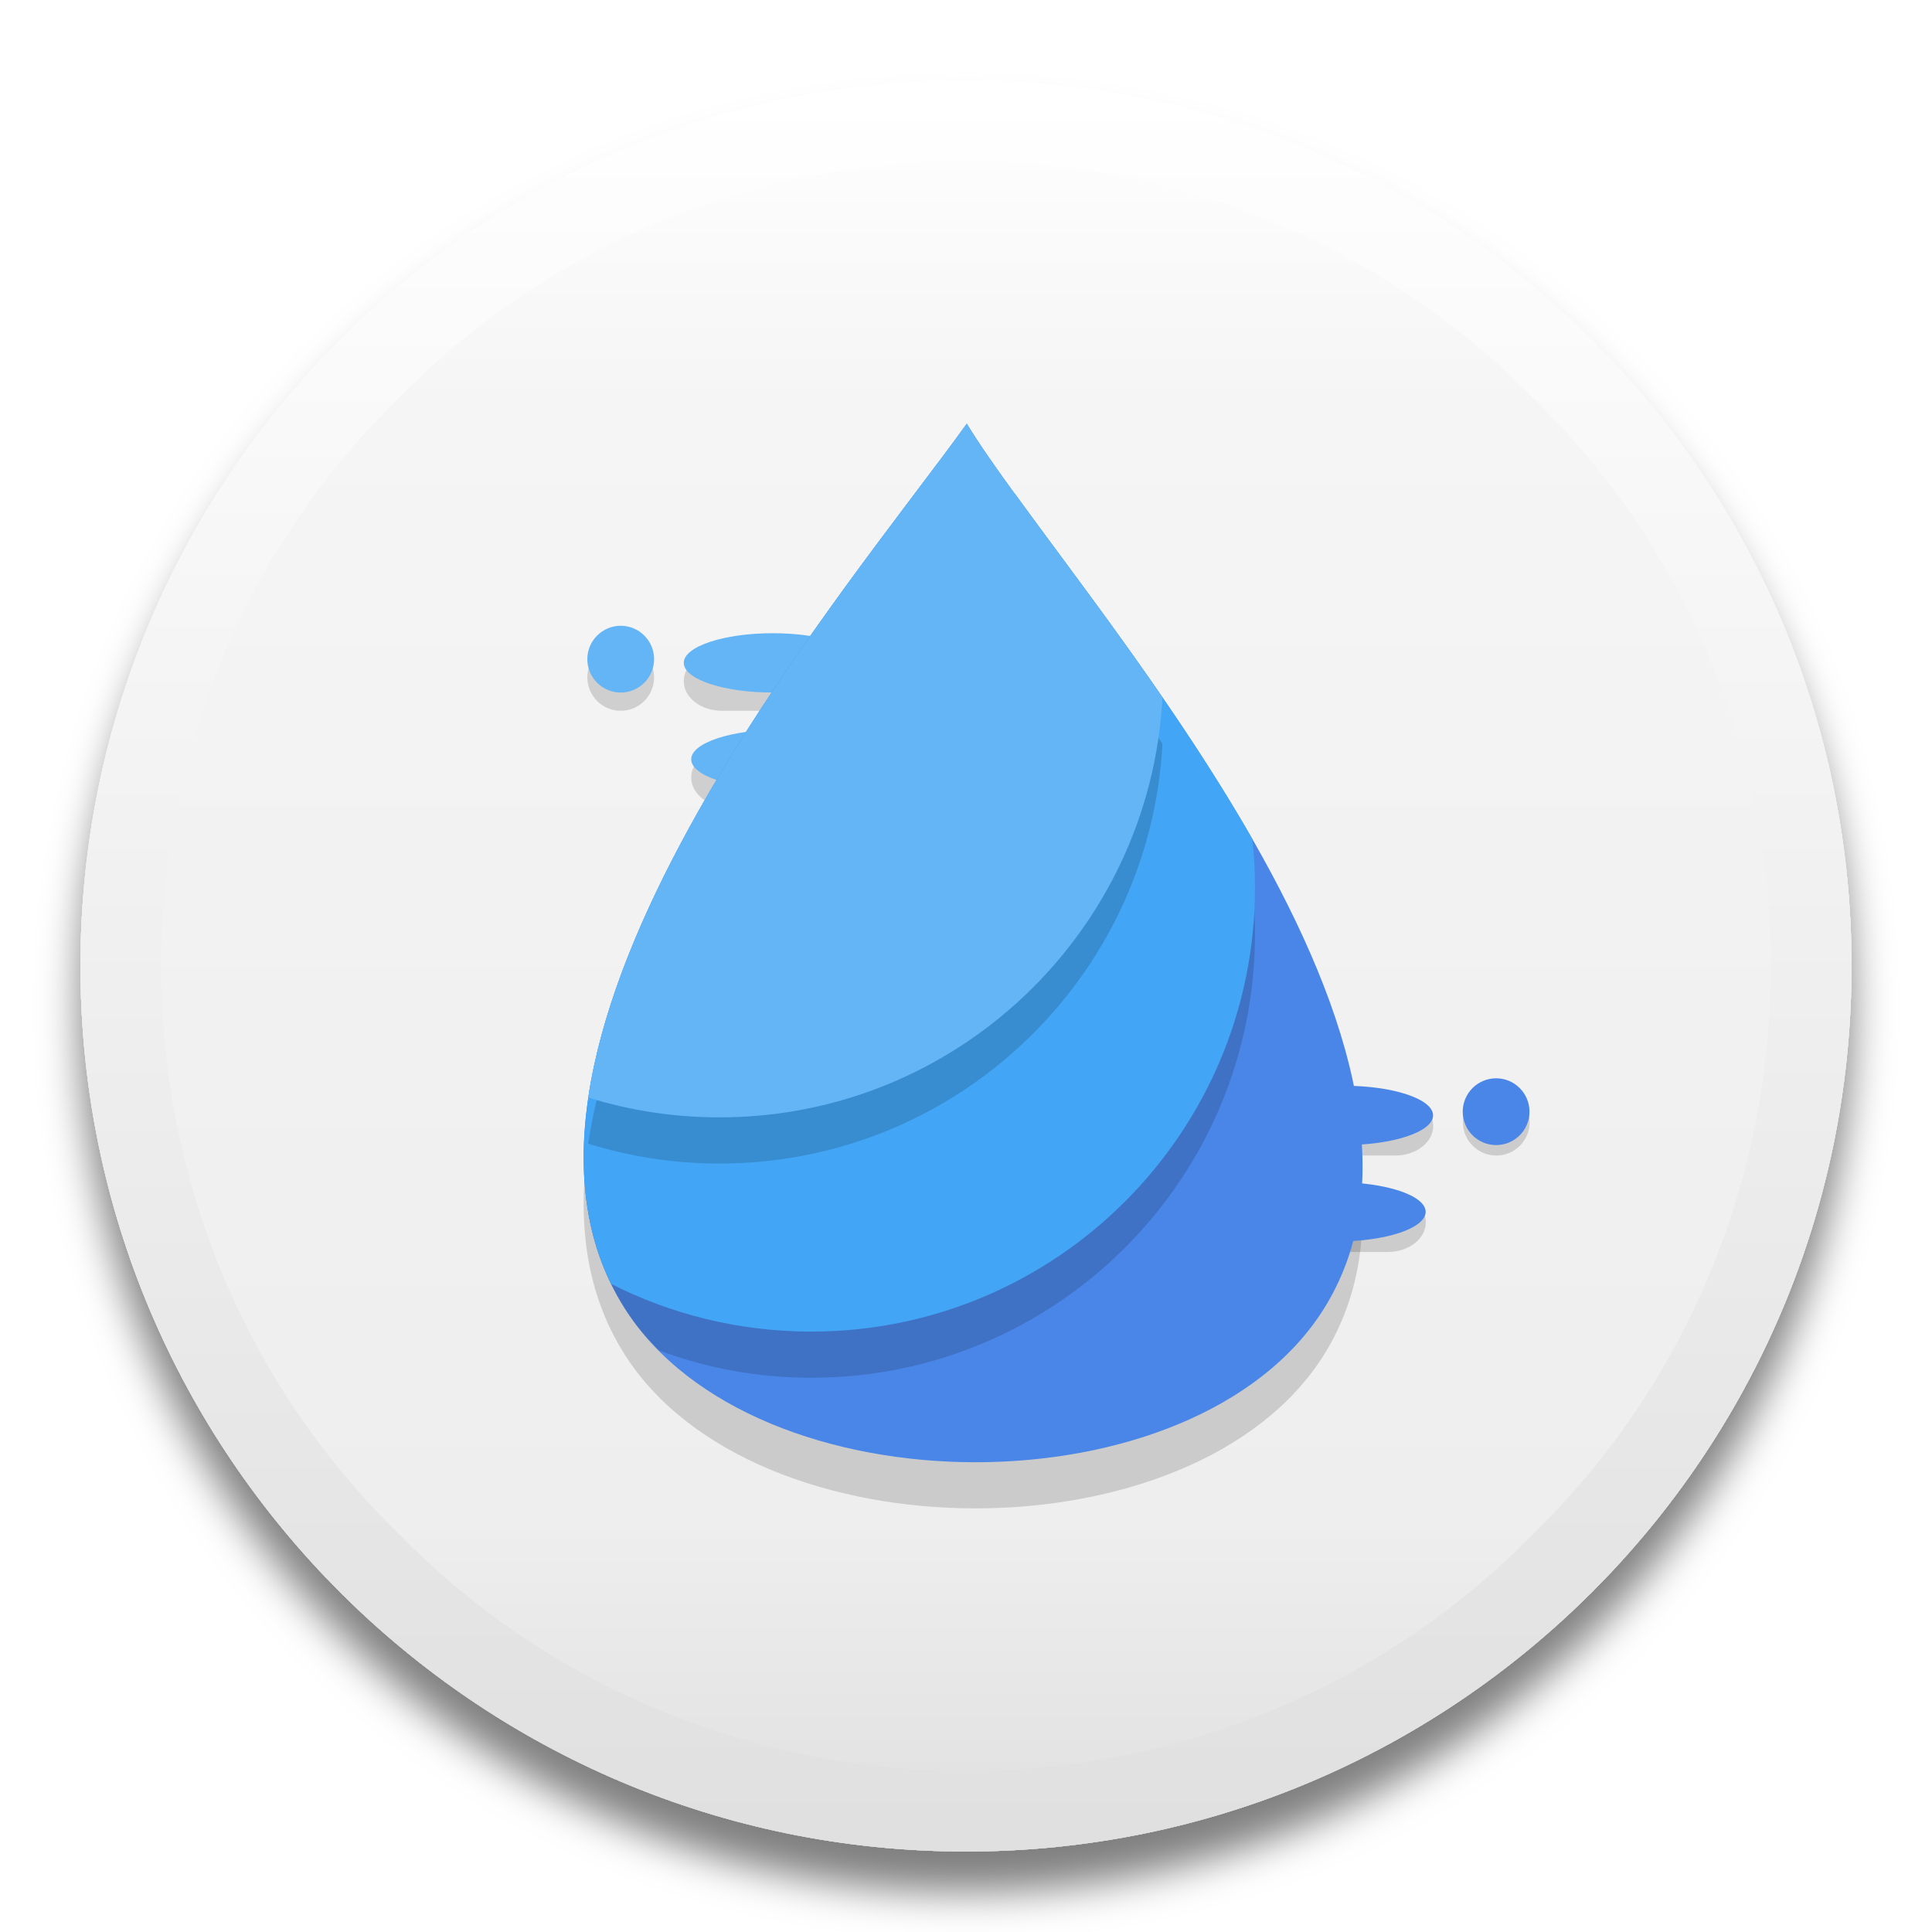
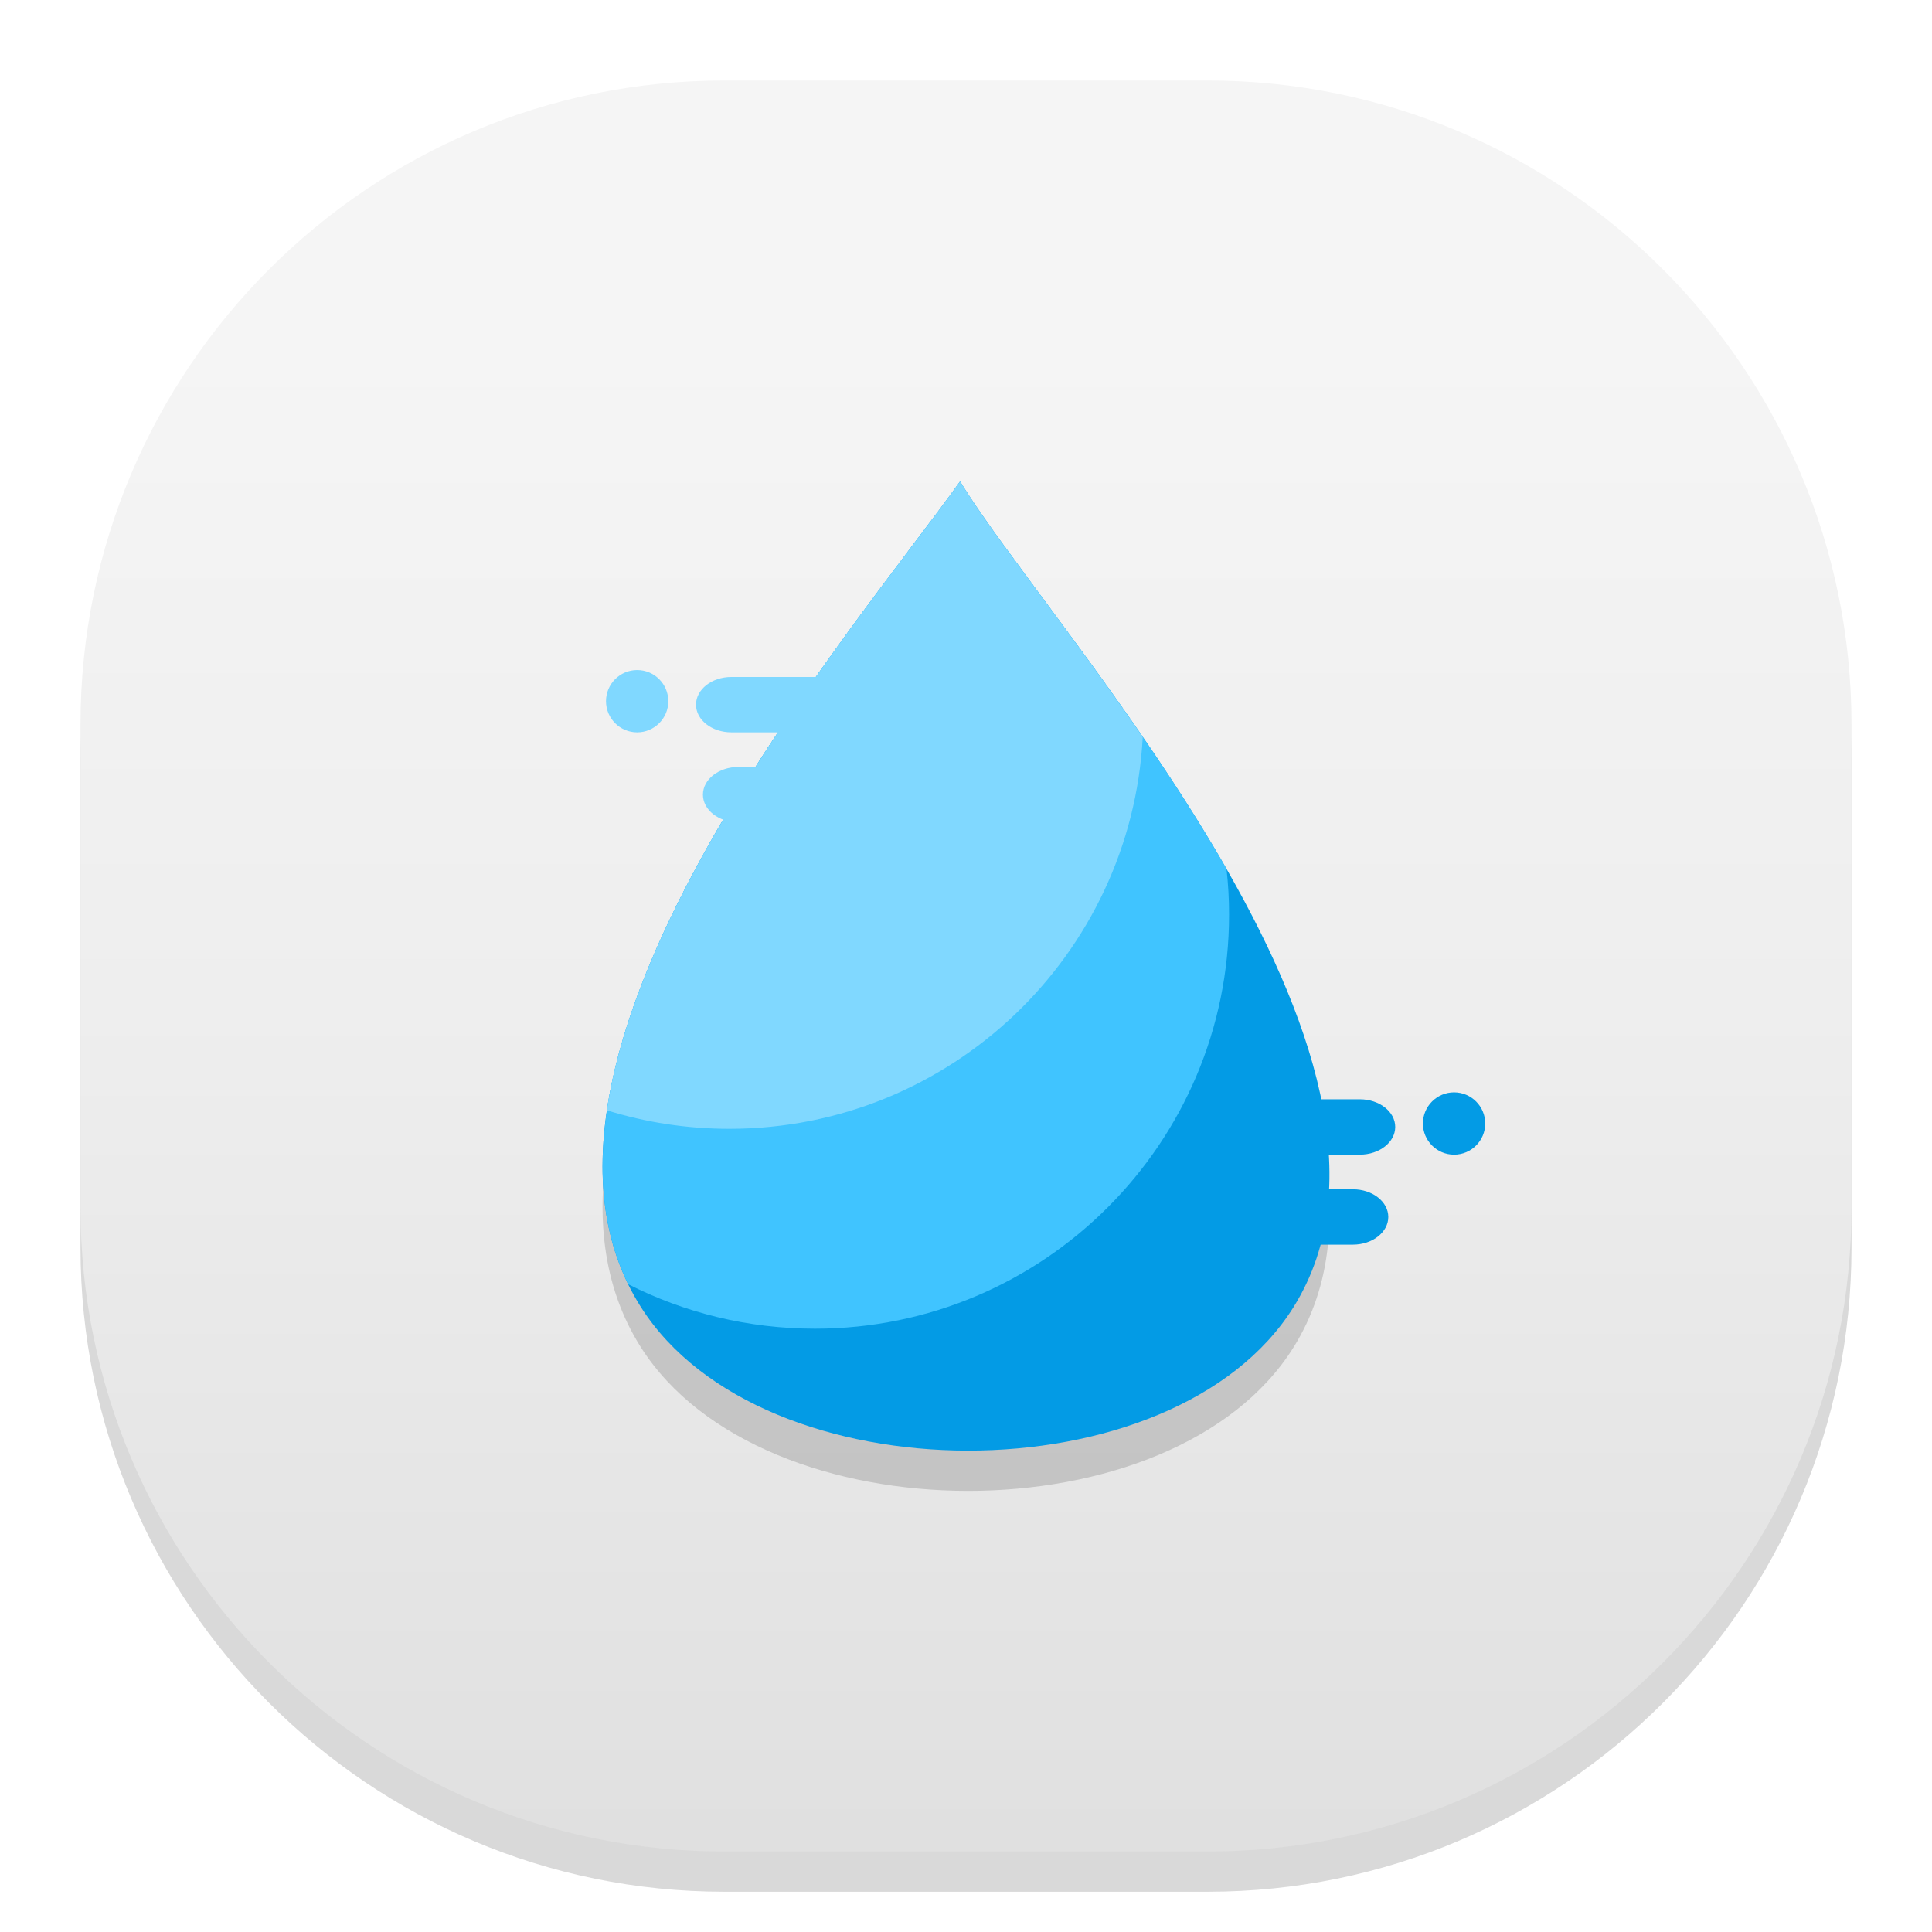
<svg xmlns="http://www.w3.org/2000/svg" style="isolation:isolate" viewBox="0 0 48 48" width="48" height="48">
  <defs>
-     <clipPath id="_clipPath_blKyVJ3hZisMPQjqankPTz1RjqbhbuGd">
+     <clipPath id="_clipPath_woIIv1NB5J7d4ipNrki0wvZoL4qYHJya">
      <rect width="48" height="48" />
    </clipPath>
  </defs>
-   <g clip-path="url(#_clipPath_blKyVJ3hZisMPQjqankPTz1RjqbhbuGd)">
+   <g clip-path="url(#_clipPath_woIIv1NB5J7d4ipNrki0wvZoL4qYHJya)">
    <g style="isolation:isolate" id="Design">
+       <path d="M 18 3 L 30 3 C 38.831 3 46 10.169 46 19 L 46 31 C 46 39.831 38.831 47 30 47 L 18 47 C 9.169 47 2 39.831 2 31 L 2 19 C 2 10.169 9.169 3 18 3 Z" style="stroke:none;fill:#000000;stroke-miterlimit:10;opacity:0.15;" />
      <defs>
-         <filter id="reYZf5DJtfV4qZhP7kjuvteGCb5OtAvb" x="-200%" y="-200%" width="400%" height="400%">
-           <feOffset in="SourceAlpha" result="offOut" dx="0" dy="1" />
-           <feGaussianBlur in="offOut" result="blurOut" stdDeviation="0.5" />
-           <feComponentTransfer in="blurOut" result="opacOut">
-             <feFuncA type="table" tableValues="0 0.5" />
-           </feComponentTransfer>
-           <feBlend in="SourceGraphic" in2="opacOut" mode="normal" />
-         </filter>
+         <linearGradient id="_lgradient_10" x1="0.5" y1="0.13" x2="0.5" y2="1">
+           <stop offset="1.304%" style="stop-color:#F5F5F5" />
+           <stop offset="45.217%" style="stop-color:#EEEEEE" />
+           <stop offset="100%" style="stop-color:#E0E0E0" />
+         </linearGradient>
      </defs>
-       <g filter="url(#reYZf5DJtfV4qZhP7kjuvteGCb5OtAvb)">
-         <linearGradient id="_lgradient_2" x1="50%" y1="-1.339%" x2="50%" y2="101.339%">
-           <stop offset="1.304%" stop-opacity="1" style="stop-color:rgb(255,255,255)" />
-           <stop offset="18.696%" stop-opacity="1" style="stop-color:rgb(245,245,245)" />
-           <stop offset="81.304%" stop-opacity="1" style="stop-color:rgb(238,238,238)" />
-           <stop offset="98.696%" stop-opacity="1" style="stop-color:rgb(224,224,224)" />
-         </linearGradient>
-         <path d=" M 2 24 C 2 11.858 11.858 2 24 2 C 36.142 2 46 11.858 46 24 C 46 36.142 36.142 46 24 46 C 11.858 46 2 36.142 2 24 Z " fill="url(#_lgradient_2)" />
-       </g>
-       <linearGradient id="_lgradient_3" x1="50%" y1="-1.345%" x2="50%" y2="101.794%">
-         <stop offset="1.304%" stop-opacity="1" style="stop-color:rgb(255,255,255)" />
-         <stop offset="97.826%" stop-opacity="1" style="stop-color:rgb(224,224,224)" />
-       </linearGradient>
-       <path d=" M 2 24 C 2 11.858 11.858 2 24 2 C 36.142 2 46 11.858 46 24 C 46 36.142 36.142 46 24 46 C 11.858 46 2 36.142 2 24 Z  M 4 24 C 4 18.7 6.1 13.6 9.9 9.9 C 13.6 6.1 18.7 4 24 4 C 29.3 4 34.4 6.1 38.1 9.9 C 41.9 13.6 44 18.7 44 24 C 44 29.3 41.9 34.4 38.1 38.1 C 34.4 41.9 29.3 44 24 44 C 18.7 44 13.6 41.9 9.9 38.1 C 6.1 34.4 4 29.3 4 24 Z " fill-rule="evenodd" fill="url(#_lgradient_3)" />
+       <path d="M 18 2 L 30 2 C 38.831 2 46 9.169 46 18 L 46 30 C 46 38.831 38.831 46 30 46 L 18 46 C 9.169 46 2 38.831 2 30 L 2 18 C 2 9.169 9.169 2 18 2 Z" style="stroke:none;fill:url(#_lgradient_10);stroke-miterlimit:10;" />
      <g id="deluge">
-         <path d=" M 24.019 11.671 C 21.138 15.704 11.35 27.077 15.519 33.651 C 18.745 38.737 29.711 38.763 32.899 33.651 C 37.047 27.001 26.471 15.704 24.019 11.671 Z " fill="rgb(0,0,0)" fill-opacity="0.15" />
-         <g id="Group">
-           <path d=" M 38.004 27.879 C 38.004 27.422 37.632 27.05 37.175 27.05 C 36.717 27.05 36.345 27.422 36.345 27.879 C 36.345 28.337 36.717 28.709 37.175 28.709 C 37.632 28.709 38.004 28.337 38.004 27.879 Z  M 34.48 29.63 L 31.943 29.63 C 31.423 29.63 31 29.961 31 30.368 L 31 30.368 C 31 30.775 31.423 31.105 31.943 31.105 L 34.48 31.105 C 35.001 31.105 35.424 30.775 35.424 30.368 L 35.424 30.368 C 35.424 29.961 35.001 29.63 34.48 29.63 Z  M 34.665 27.234 L 32.127 27.234 C 31.607 27.234 31.184 27.565 31.184 27.972 L 31.184 27.972 C 31.184 28.378 31.607 28.709 32.127 28.709 L 34.665 28.709 C 35.185 28.709 35.608 28.378 35.608 27.972 L 35.608 27.972 C 35.608 27.565 35.185 27.234 34.665 27.234 Z " fill-rule="evenodd" fill="rgb(0,0,0)" fill-opacity="0.15" />
-           <path d=" M 38 27.62 C 38 27.162 37.628 26.79 37.171 26.79 C 36.713 26.79 36.341 27.162 36.341 27.62 C 36.341 28.078 36.713 28.449 37.171 28.449 C 37.628 28.449 38 28.078 38 27.62 Z  M 33.208 29.371 L 33.208 29.371 C 31.987 29.371 30.996 29.701 30.996 30.108 L 30.996 30.108 C 30.996 30.515 31.987 30.845 33.208 30.845 L 33.208 30.845 C 34.429 30.845 35.42 30.515 35.42 30.108 L 35.42 30.108 C 35.42 29.701 34.429 29.371 33.208 29.371 Z  M 33.392 26.975 L 33.392 26.975 C 32.171 26.975 31.18 27.305 31.18 27.712 L 31.18 27.712 C 31.18 28.119 32.171 28.449 33.392 28.449 L 33.392 28.449 C 34.613 28.449 35.604 28.119 35.604 27.712 L 35.604 27.712 C 35.604 27.305 34.613 26.975 33.392 26.975 Z " fill="rgb(74,134,232)" />
-         </g>
-         <g id="Group">
-           <path d=" M 14.592 16.829 C 14.592 16.372 14.964 16 15.422 16 C 15.879 16 16.251 16.372 16.251 16.829 C 16.251 17.287 15.879 17.659 15.422 17.659 C 14.964 17.659 14.592 17.287 14.592 16.829 Z  M 18.116 18.58 L 20.653 18.58 C 21.173 18.58 21.596 18.911 21.596 19.318 L 21.596 19.318 C 21.596 19.725 21.173 20.055 20.653 20.055 L 18.116 20.055 C 17.595 20.055 17.173 19.725 17.173 19.318 L 17.173 19.318 C 17.173 18.911 17.595 18.58 18.116 18.58 Z  M 17.931 16.184 L 20.469 16.184 C 20.989 16.184 21.412 16.515 21.412 16.922 L 21.412 16.922 C 21.412 17.328 20.989 17.659 20.469 17.659 L 17.931 17.659 C 17.411 17.659 16.988 17.328 16.988 16.922 L 16.988 16.922 C 16.988 16.515 17.411 16.184 17.931 16.184 Z " fill-rule="evenodd" fill="rgb(0,0,0)" fill-opacity="0.15" />
-           <path d=" M 14.592 16.377 C 14.592 15.919 14.964 15.547 15.422 15.547 C 15.879 15.547 16.251 15.919 16.251 16.377 C 16.251 16.834 15.879 17.206 15.422 17.206 C 14.964 17.206 14.592 16.834 14.592 16.377 Z  M 19.384 18.128 L 19.384 18.128 C 20.605 18.128 21.596 18.458 21.596 18.865 L 21.596 18.865 C 21.596 19.272 20.605 19.602 19.384 19.602 L 19.384 19.602 C 18.164 19.602 17.173 19.272 17.173 18.865 L 17.173 18.865 C 17.173 18.458 18.164 18.128 19.384 18.128 Z  M 19.2 15.732 L 19.2 15.732 C 20.421 15.732 21.412 16.062 21.412 16.469 L 21.412 16.469 C 21.412 16.876 20.421 17.206 19.2 17.206 L 19.2 17.206 C 17.979 17.206 16.988 16.876 16.988 16.469 L 16.988 16.469 C 16.988 16.062 17.979 15.732 19.2 15.732 Z " fill="rgb(100,181,246)" />
-         </g>
-         <path d=" M 24.019 10.525 C 21.138 14.558 11.35 25.931 15.519 32.504 C 18.745 37.591 29.711 37.617 32.899 32.504 C 37.047 25.854 26.471 14.558 24.019 10.525 Z " fill="rgb(74,134,232)" />
-         <path d=" M 14.531 29.378 C 14.604 30.498 14.915 31.552 15.519 32.504 C 15.759 32.883 16.043 33.234 16.373 33.549 C 17.549 33.993 18.825 34.23 20.156 34.23 C 26.241 34.23 31.18 29.29 31.18 23.206 C 31.18 22.793 31.158 22.387 31.112 21.987 C 29.229 18.697 26.789 15.588 25.21 13.407 C 24.606 13.095 23.97 12.837 23.307 12.64 C 20.536 16.336 14.848 23.521 14.531 29.378 Z " fill="rgb(0,0,0)" fill-opacity="0.15" />
-         <path d=" M 23.307 11.494 C 23.97 11.69 24.606 11.948 25.21 12.26 C 26.789 14.441 29.229 17.551 31.112 20.841 C 31.158 21.24 31.18 21.647 31.18 22.059 C 31.18 28.144 26.241 33.083 20.156 33.083 C 18.367 33.083 16.677 32.656 15.182 31.898 C 12.172 25.745 19.92 16.012 23.307 11.494 Z " fill="rgb(66,165,245)" />
-         <path d=" M 28.881 18.478 C 28.574 24.287 23.76 28.908 17.875 28.908 C 16.74 28.908 15.644 28.736 14.614 28.414 C 15.545 22.165 21.81 14.762 24.019 11.671 C 24.92 13.154 26.92 15.618 28.881 18.478 Z " fill="rgb(0,0,0)" fill-opacity="0.15" />
-         <path d=" M 28.881 17.332 C 28.574 23.14 23.76 27.761 17.875 27.761 C 16.74 27.761 15.644 27.589 14.614 27.268 C 15.545 21.019 21.81 13.616 24.019 10.525 C 24.92 12.008 26.92 14.472 28.881 17.332 Z " fill="rgb(100,181,246)" />
+         <path d=" M 23.853 12.96 C 21.164 16.724 12.03 27.337 15.921 33.471 C 18.931 38.218 29.164 38.242 32.14 33.471 C 36.011 27.265 26.141 16.724 23.853 12.96 Z " fill="rgb(0,0,0)" fill-opacity="0.15" />
+         <path d=" M 23.853 11.96 C 21.164 15.724 12.03 26.337 15.921 32.471 C 18.931 37.218 29.164 37.242 32.14 32.471 C 36.011 26.265 26.141 15.724 23.853 11.96 Z " fill="rgb(3,155,229)" />
+         <path d=" M 23.189 12.864 C 23.807 13.047 24.401 13.288 24.964 13.579 C 26.438 15.615 28.715 18.516 30.472 21.587 C 30.515 21.96 30.536 22.339 30.536 22.724 C 30.536 28.402 25.926 33.011 20.248 33.011 C 18.578 33.011 17.001 32.613 15.606 31.906 C 12.797 26.163 20.028 17.08 23.189 12.864 Z " fill="rgb(64,196,255)" />
+         <path d=" M 28.391 18.312 C 28.104 23.733 23.611 28.045 18.12 28.045 C 17.06 28.045 16.038 27.884 15.077 27.585 C 15.945 21.753 21.792 14.845 23.853 11.96 C 24.694 13.344 26.56 15.643 28.391 18.312 Z " fill="rgb(128,216,255)" />
+         <path d=" M 36.9 27.913 C 36.9 27.486 36.553 27.139 36.126 27.139 C 35.699 27.139 35.352 27.486 35.352 27.913 C 35.352 28.34 35.699 28.687 36.126 28.687 C 36.553 28.687 36.9 28.34 36.9 27.913 Z  M 33.612 29.547 L 31.244 29.547 C 30.758 29.547 30.364 29.855 30.364 30.235 L 30.364 30.235 C 30.364 30.615 30.758 30.923 31.244 30.923 L 33.612 30.923 C 34.098 30.923 34.492 30.615 34.492 30.235 L 34.492 30.235 C 34.492 29.855 34.098 29.547 33.612 29.547 Z  M 33.784 27.311 L 31.416 27.311 C 30.93 27.311 30.536 27.619 30.536 27.999 L 30.536 27.999 C 30.536 28.379 30.93 28.687 31.416 28.687 L 33.784 28.687 C 34.27 28.687 34.664 28.379 34.664 27.999 L 34.664 27.999 C 34.664 27.619 34.27 27.311 33.784 27.311 Z " fill="rgb(3,155,229)" />
+         <path d=" M 15.056 17.421 C 15.056 16.994 15.403 16.647 15.83 16.647 C 16.257 16.647 16.604 16.994 16.604 17.421 C 16.604 17.848 16.257 18.195 15.83 18.195 C 15.403 18.195 15.056 17.848 15.056 17.421 Z  M 18.344 19.055 L 20.712 19.055 C 21.198 19.055 21.592 19.363 21.592 19.743 L 21.592 19.743 C 21.592 20.123 21.198 20.431 20.712 20.431 L 18.344 20.431 C 17.858 20.431 17.464 20.123 17.464 19.743 L 17.464 19.743 C 17.464 19.363 17.858 19.055 18.344 19.055 Z  M 18.172 16.819 L 20.54 16.819 C 21.026 16.819 21.42 17.127 21.42 17.507 L 21.42 17.507 C 21.42 17.887 21.026 18.195 20.54 18.195 L 18.172 18.195 C 17.686 18.195 17.292 17.887 17.292 17.507 L 17.292 17.507 C 17.292 17.127 17.686 16.819 18.172 16.819 Z " fill="rgb(128,216,255)" />
      </g>
    </g>
  </g>
</svg>
